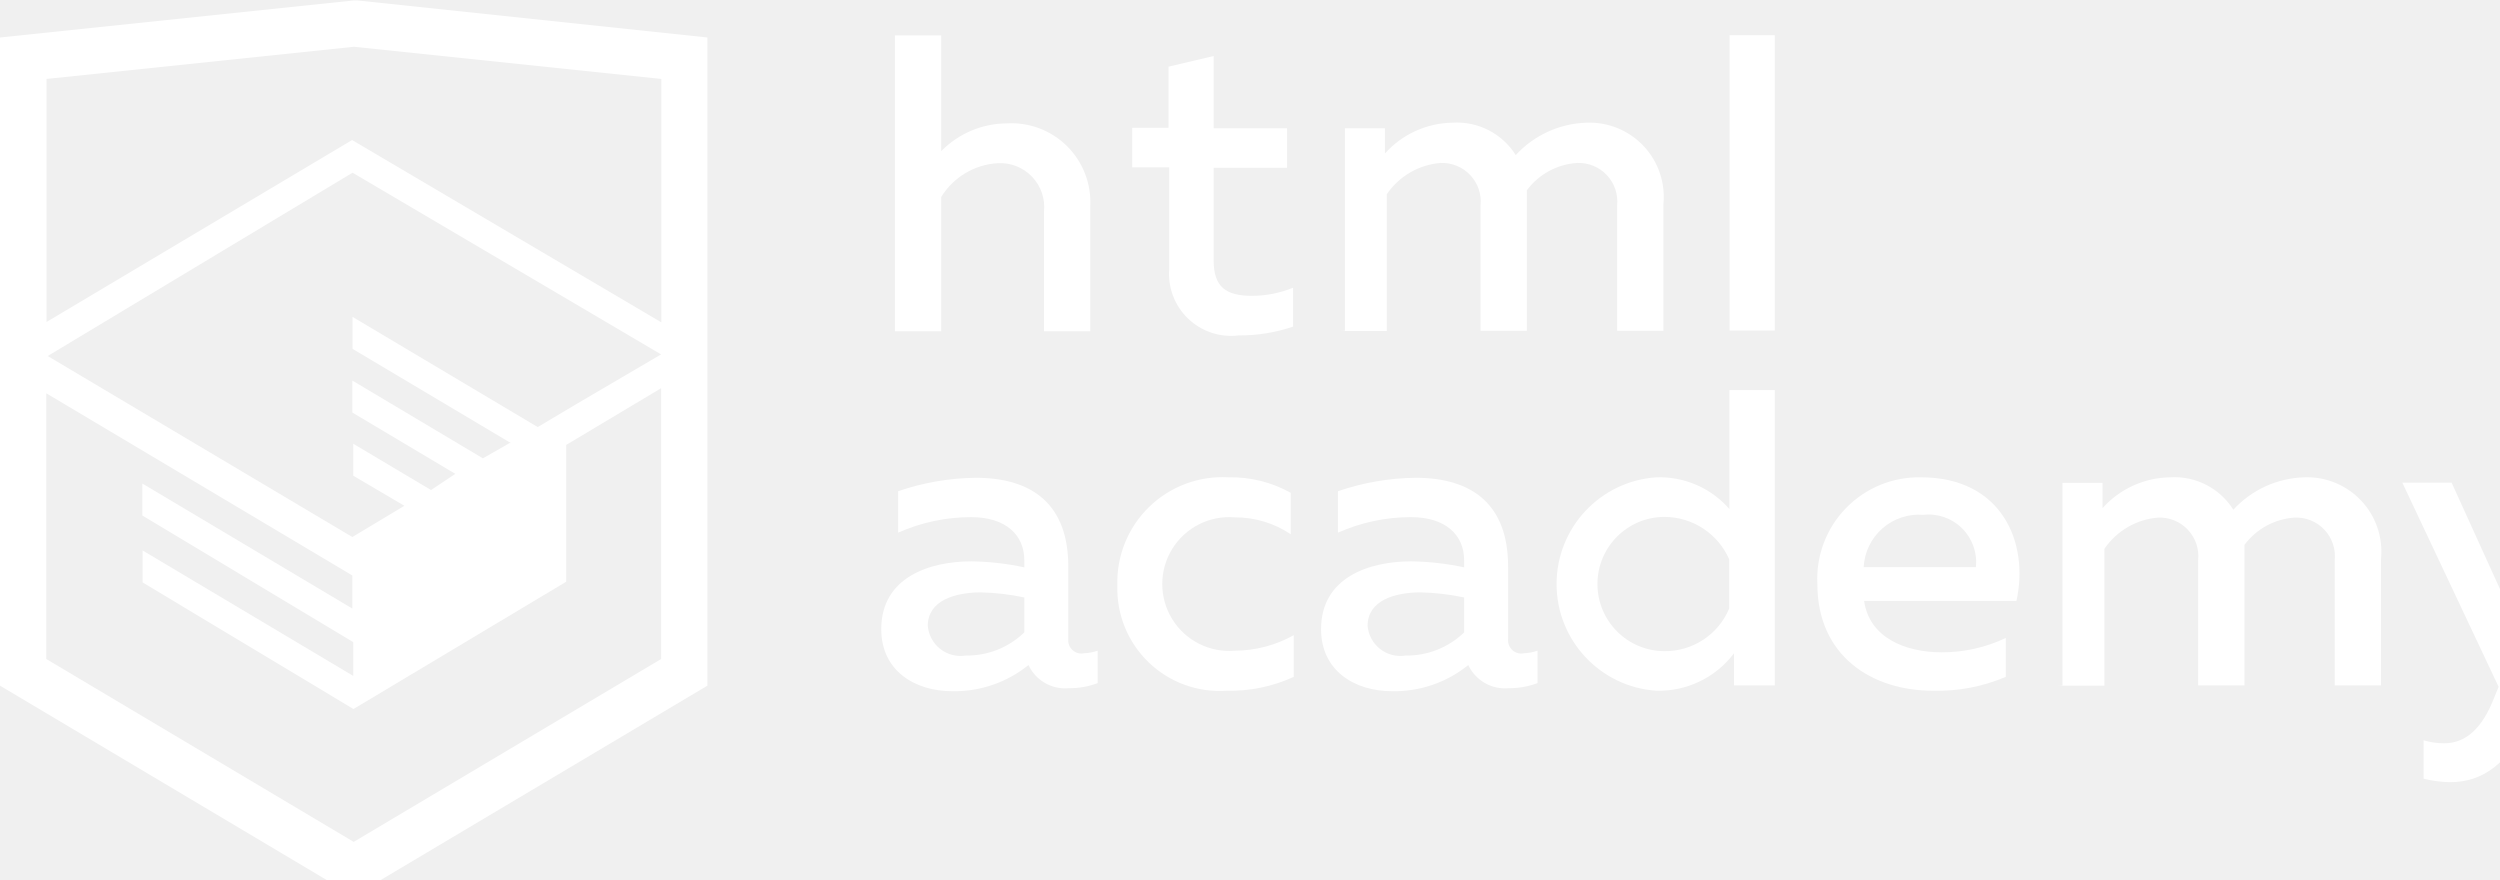
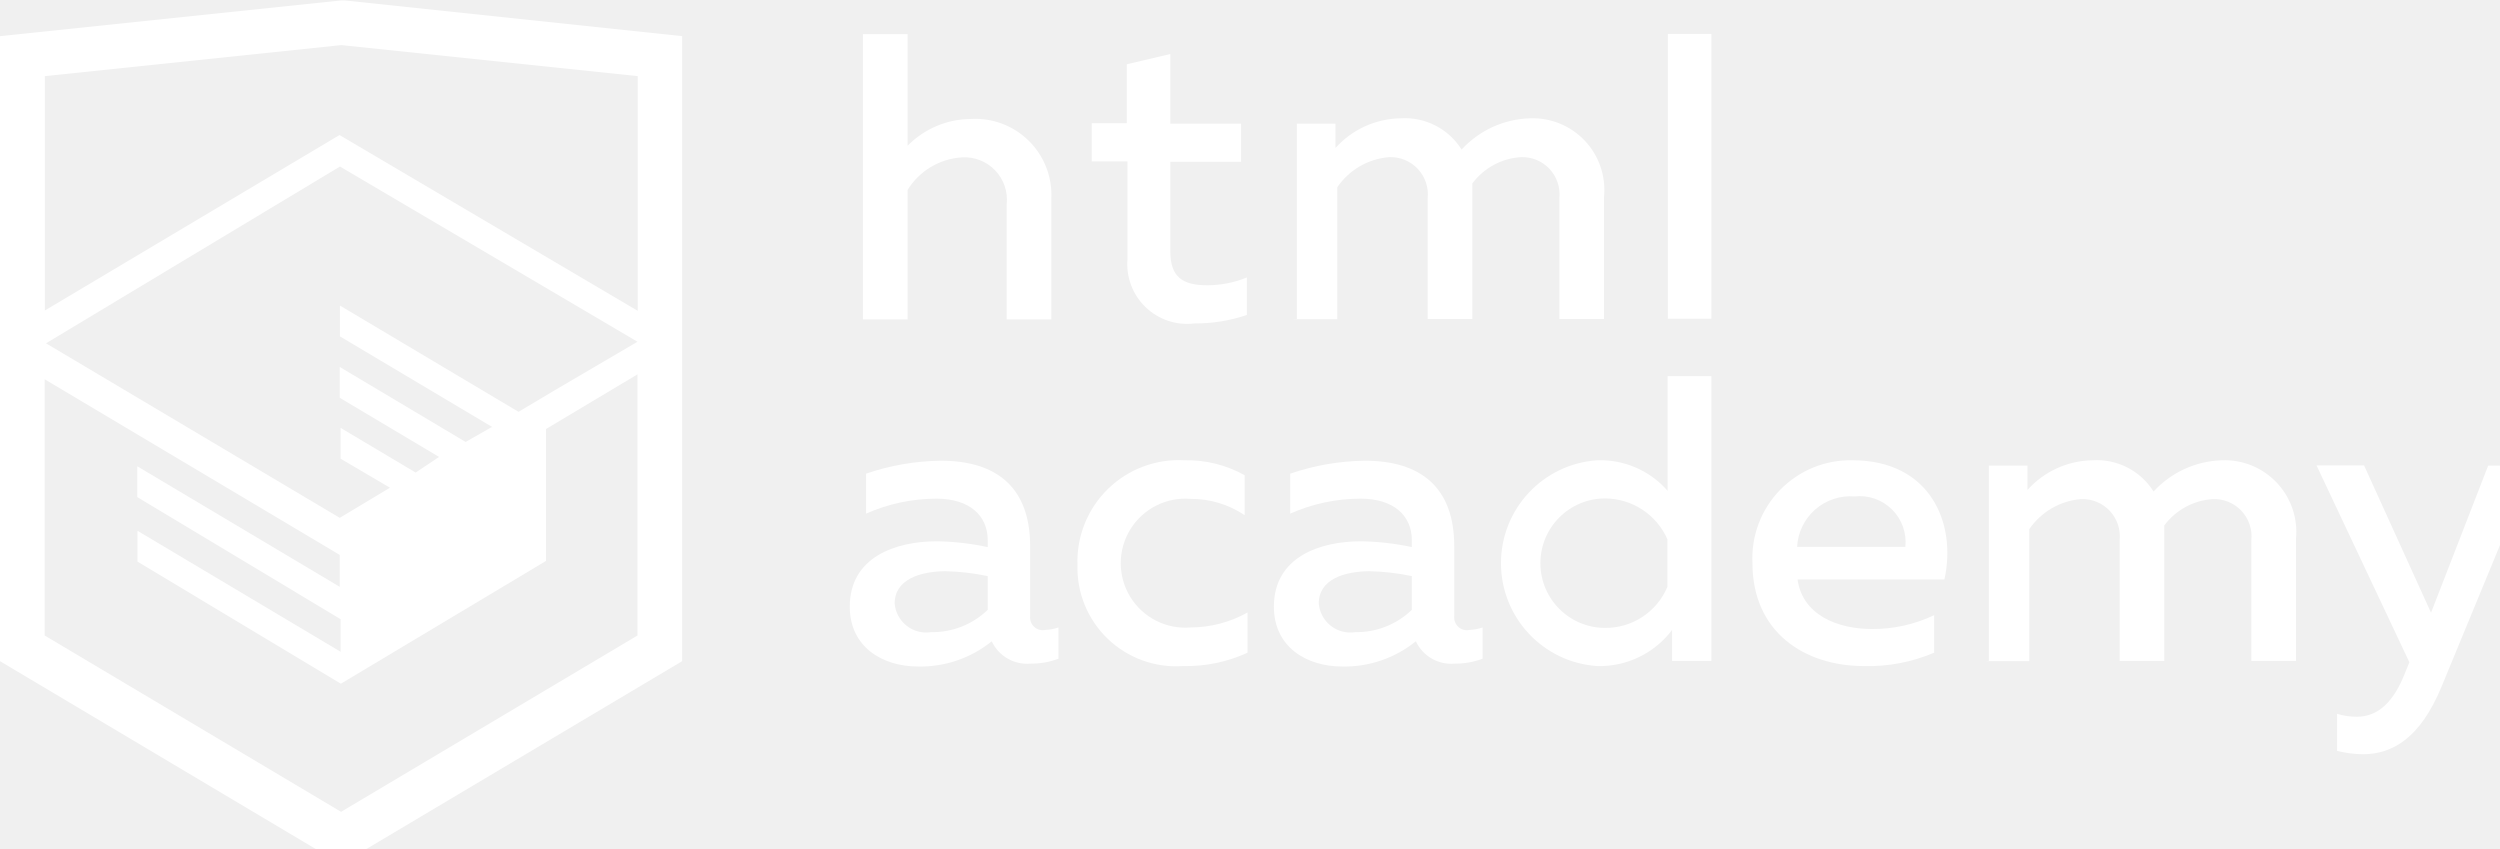
- <svg xmlns="http://www.w3.org/2000/svg" id="Layer_1" data-name="Layer 1" viewBox="0 0 108 38">
+ <svg xmlns="http://www.w3.org/2000/svg" id="Layer_1" data-name="Layer 1" viewBox="0 0 112 38">
  <path d="M401.93,351.51a2.07,2.07,0,0,0,.58-0.11v1.4a3.41,3.41,0,0,1-1.24.22,1.75,1.75,0,0,1-1.75-1,5.08,5.08,0,0,1-3.3,1.13c-1.59,0-3.06-.87-3.06-2.68,0-2.24,2.08-2.93,3.9-2.93a11.63,11.63,0,0,1,2.28.26v-0.31c0-1.09-.8-1.86-2.3-1.86a7.79,7.79,0,0,0-3.15.67v-1.79a10.72,10.72,0,0,1,3.35-.58c2.48,0,4,1.18,4,3.83v3.14A0.57,0.57,0,0,0,401.93,351.51Zm-6.76-1.19a1.42,1.42,0,0,0,1.64,1.29,3.56,3.56,0,0,0,2.53-1V349.1a10.21,10.21,0,0,0-1.9-.22C396.34,348.89,395.17,349.23,395.17,350.33Z" transform="translate(-355.09 -323.29)" fill="#fff" />
  <path d="M408.15,343.91a5.29,5.29,0,0,1,2.7.67v1.79a4.28,4.28,0,0,0-2.42-.73,2.89,2.89,0,1,0,0,5.76,5.26,5.26,0,0,0,2.55-.67v1.8a6.58,6.58,0,0,1-2.9.6,4.42,4.42,0,0,1-4.72-4.54A4.54,4.54,0,0,1,408.15,343.91Z" transform="translate(-355.09 -323.29)" fill="#fff" />
  <path d="M420.93,351.51a2.07,2.07,0,0,0,.58-0.11v1.4a3.41,3.41,0,0,1-1.24.22,1.75,1.75,0,0,1-1.75-1,5.08,5.08,0,0,1-3.3,1.13c-1.59,0-3.06-.87-3.06-2.68,0-2.24,2.08-2.93,3.9-2.93a11.63,11.63,0,0,1,2.28.26v-0.31c0-1.09-.8-1.86-2.3-1.86a7.79,7.79,0,0,0-3.15.67v-1.79a10.72,10.72,0,0,1,3.35-.58c2.48,0,4,1.18,4,3.83v3.14A0.57,0.57,0,0,0,420.93,351.51Zm-6.76-1.19a1.42,1.42,0,0,0,1.64,1.29,3.56,3.56,0,0,0,2.53-1V349.1a10.21,10.21,0,0,0-1.9-.22C415.33,348.89,414.17,349.23,414.17,350.33Z" transform="translate(-355.09 -323.29)" fill="#fff" />
  <path d="M431.76,340.14V352.9H430v-1.39a4.07,4.07,0,0,1-3.35,1.62,4.62,4.62,0,0,1,0-9.22,4,4,0,0,1,3.15,1.37v-5.14h2ZM427,345.62a2.9,2.9,0,0,0,0,5.8,3,3,0,0,0,2.79-1.84v-2.13A3.06,3.06,0,0,0,427,345.62Z" transform="translate(-355.09 -323.29)" fill="#fff" />
  <path d="M438.08,343.91c3.48,0,4.68,2.81,4.12,5.34h-6.58c0.22,1.57,1.75,2.22,3.35,2.22a6.41,6.41,0,0,0,2.77-.62v1.68a7.5,7.5,0,0,1-3.14.6c-2.68,0-5-1.53-5-4.61A4.39,4.39,0,0,1,438.08,343.91Zm0.09,1.62a2.39,2.39,0,0,0-2.57,2.26h4.85A2.06,2.06,0,0,0,438.17,345.53Z" transform="translate(-355.09 -323.29)" fill="#fff" />
  <path d="M444.19,352.9v-8.75h1.73v1.09a4,4,0,0,1,2.92-1.33,3,3,0,0,1,2.73,1.4,4.33,4.33,0,0,1,3.06-1.4,3.21,3.21,0,0,1,3.32,3.52v5.47h-2v-5.41a1.67,1.67,0,0,0-1.73-1.84,2.94,2.94,0,0,0-2.17,1.18c0,0.2,0,.4,0,0.6v5.47h-2v-5.41a1.67,1.67,0,0,0-1.73-1.84,3.11,3.11,0,0,0-2.32,1.35v5.91h-2Z" transform="translate(-355.09 -323.29)" fill="#fff" />
  <path d="M466.56,344.15h2l-4.1,9.93c-0.95,2.28-2.19,3-3.52,3a5,5,0,0,1-1.15-.15v-1.66a3,3,0,0,0,.89.13c0.95,0,1.66-.67,2.17-2l0.18-.44-4.16-8.82H461l3,6.6Z" transform="translate(-355.09 -323.29)" fill="#fff" />
  <path d="M395.75,324.82v5a4,4,0,0,1,2.83-1.2,3.41,3.41,0,0,1,3.61,3.57v5.41h-2v-5.16a1.9,1.9,0,0,0-2-2.1,3.08,3.08,0,0,0-2.44,1.46v5.8h-2V324.82h2Z" transform="translate(-355.09 -323.29)" fill="#fff" />
  <path d="M407.52,325.71v3.12h3.17v1.71h-3.17v4c0,1.15.53,1.53,1.66,1.53a4.71,4.71,0,0,0,1.77-.35v1.68a7.14,7.14,0,0,1-2.35.38,2.68,2.68,0,0,1-3-2.88v-4.38H404v-1.71h1.57v-2.64Z" transform="translate(-355.09 -323.29)" fill="#fff" />
  <path d="M413.19,337.58v-8.75h1.73v1.09a4,4,0,0,1,2.92-1.33,3,3,0,0,1,2.73,1.4,4.33,4.33,0,0,1,3.06-1.4,3.21,3.21,0,0,1,3.32,3.52v5.47h-2v-5.41a1.67,1.67,0,0,0-1.73-1.84,2.94,2.94,0,0,0-2.17,1.18c0,0.2,0,.4,0,0.6v5.47h-2v-5.41a1.67,1.67,0,0,0-1.73-1.84,3.11,3.11,0,0,0-2.32,1.35v5.91h-2Z" transform="translate(-355.09 -323.29)" fill="#fff" />
  <rect x="74.72" y="1.52" width="1.95" height="12.76" fill="#fff" />
  <path d="M370.53,323.31l-0.16,0-15.28,1.6v28L370.37,362l15.28-9.09v-28Zm13.12,28.45-13.28,7.9-13.28-7.9V340.28l13.22,7.87,0,1.43-9.07-5.4v1.38l9.11,5.47,0,1.46-9.1-5.42v1.38l9.11,5.47h0l9.19-5.5v-1.39h0v-4.52l4.1-2.45v11.67Zm0-13.16L380,340.74h0l-1.68,1-8-4.76v1.38l6.84,4.07-0.06,0-0.15.09-1,.57-5.64-3.36v1.38l4.45,2.65-1.05.7,0,0-3.36-2v1.38l2.21,1.3-2.25,1.35-13.16-7.82,13.17-7.92h0Zm0-1.39-13.35-7.87h0l-13.2,7.86v-10.5l13.28-1.39,13.28,1.39v10.51Z" transform="translate(-355.09 -323.29)" fill="#fff" />
</svg>
